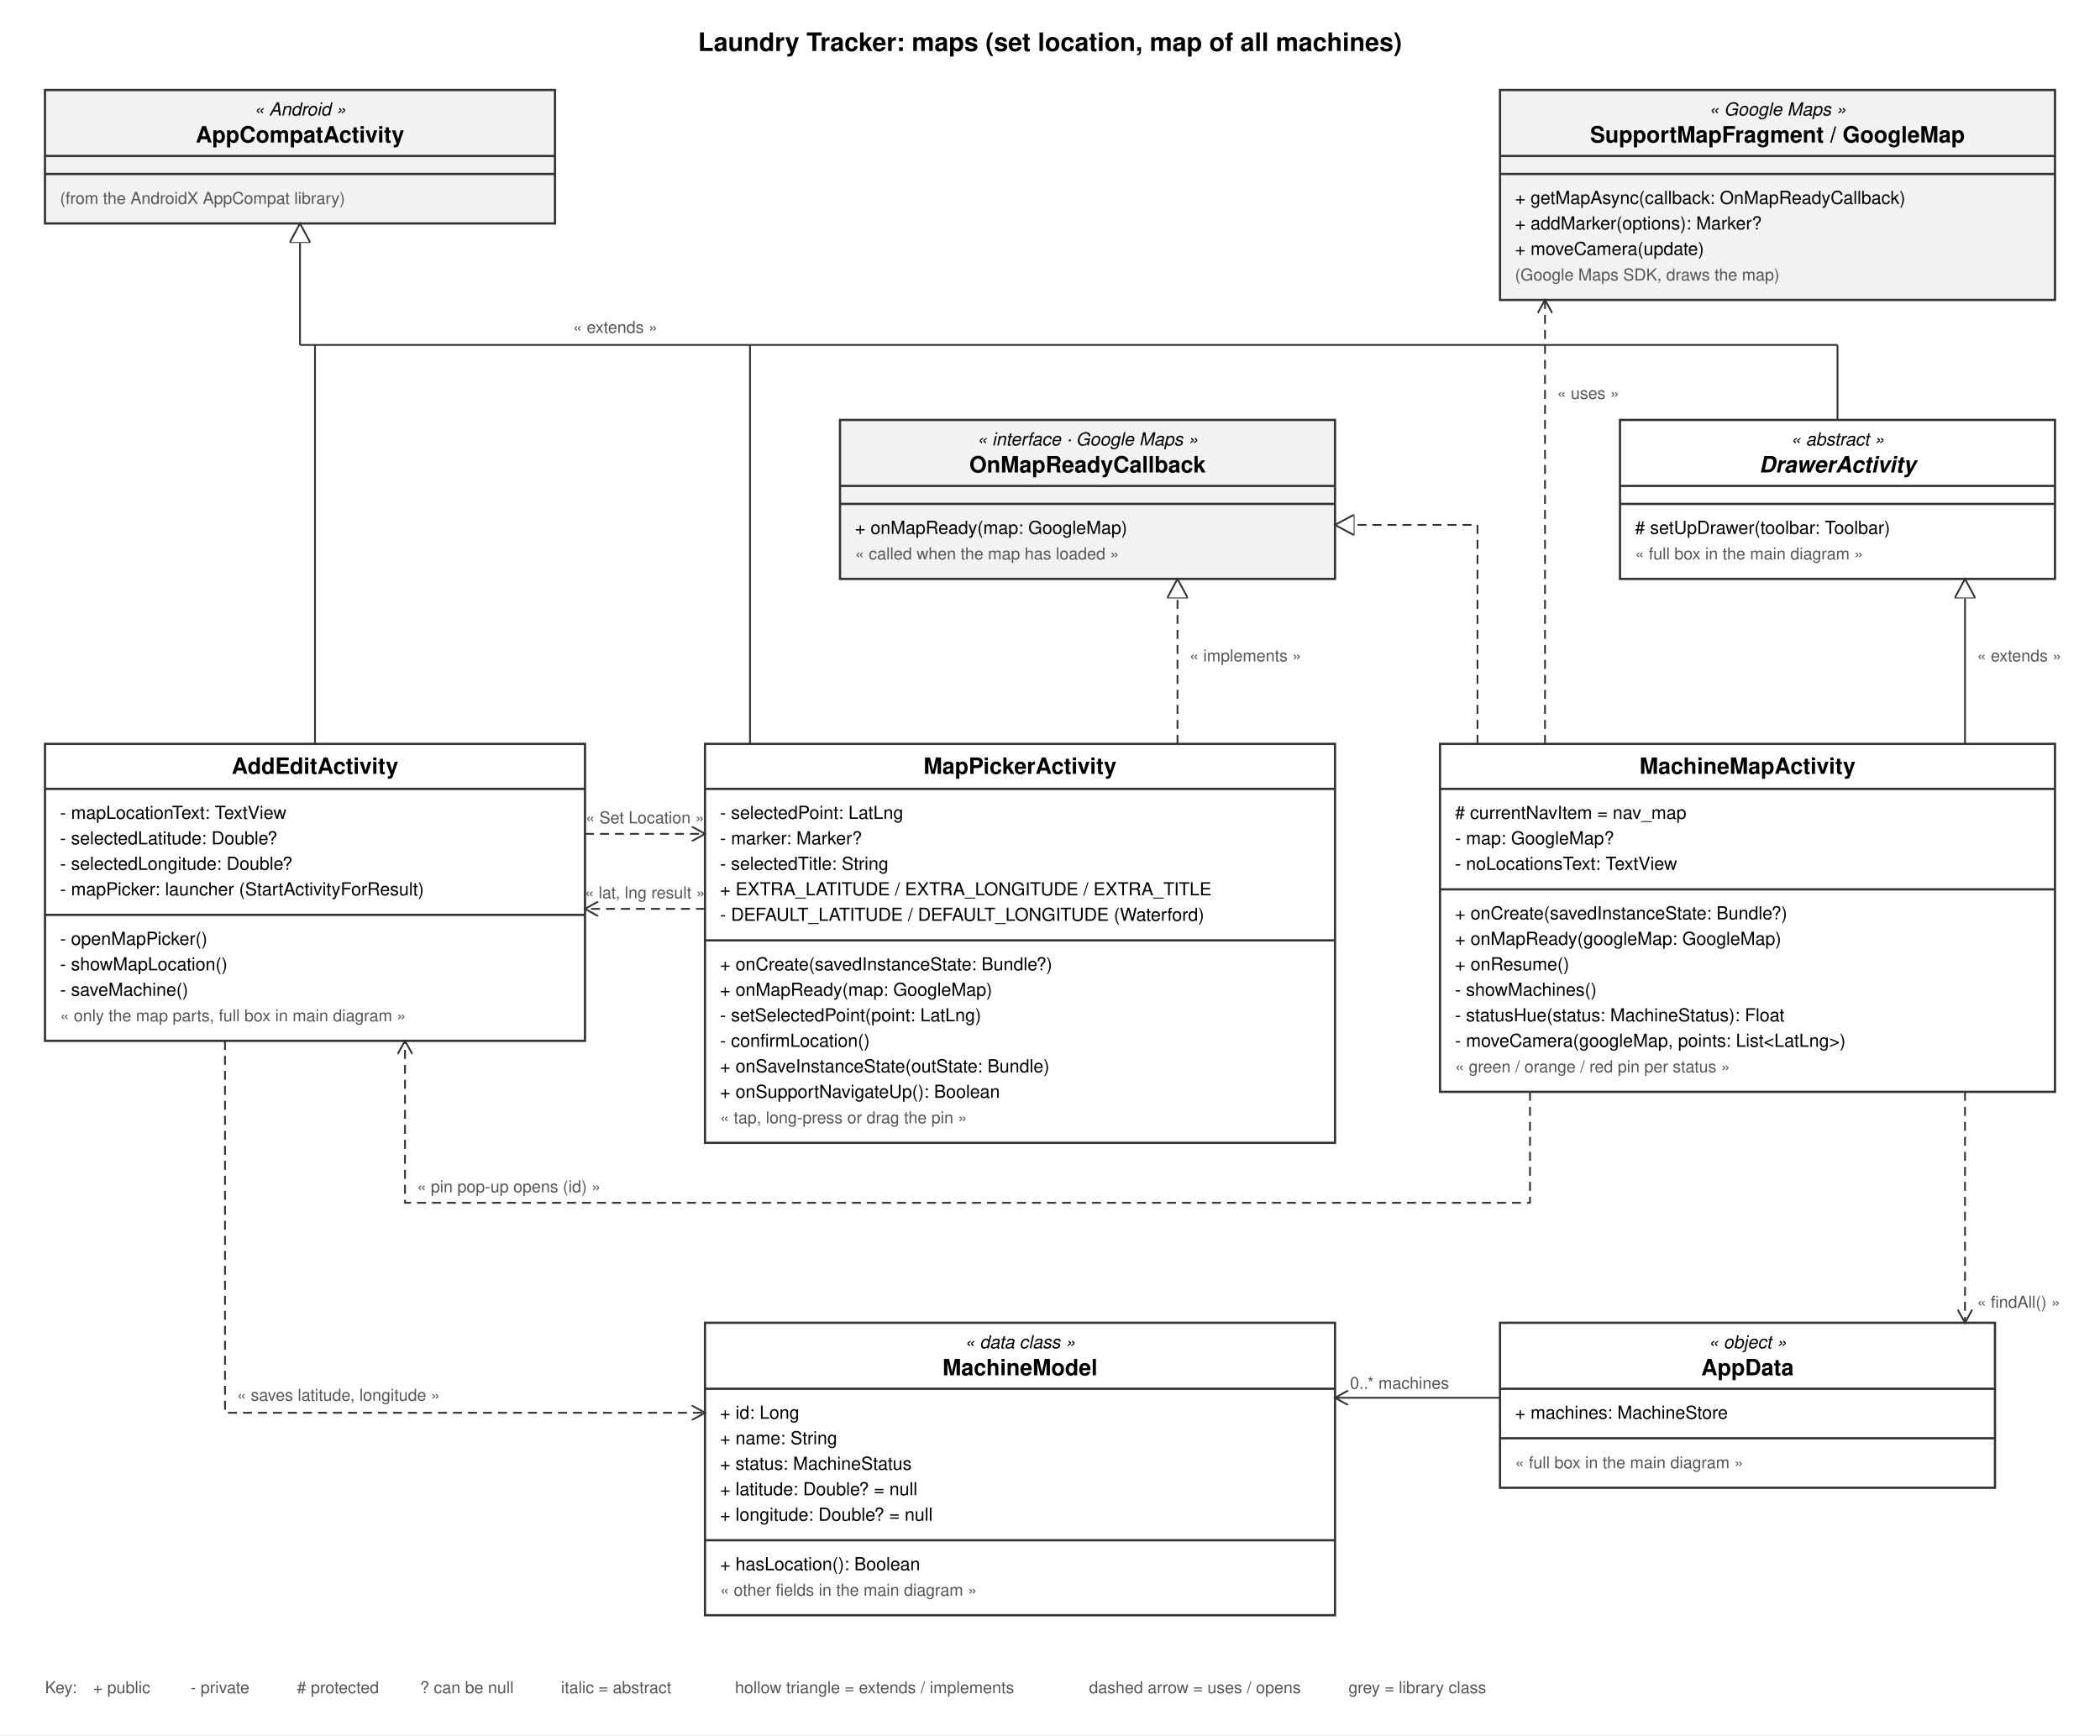
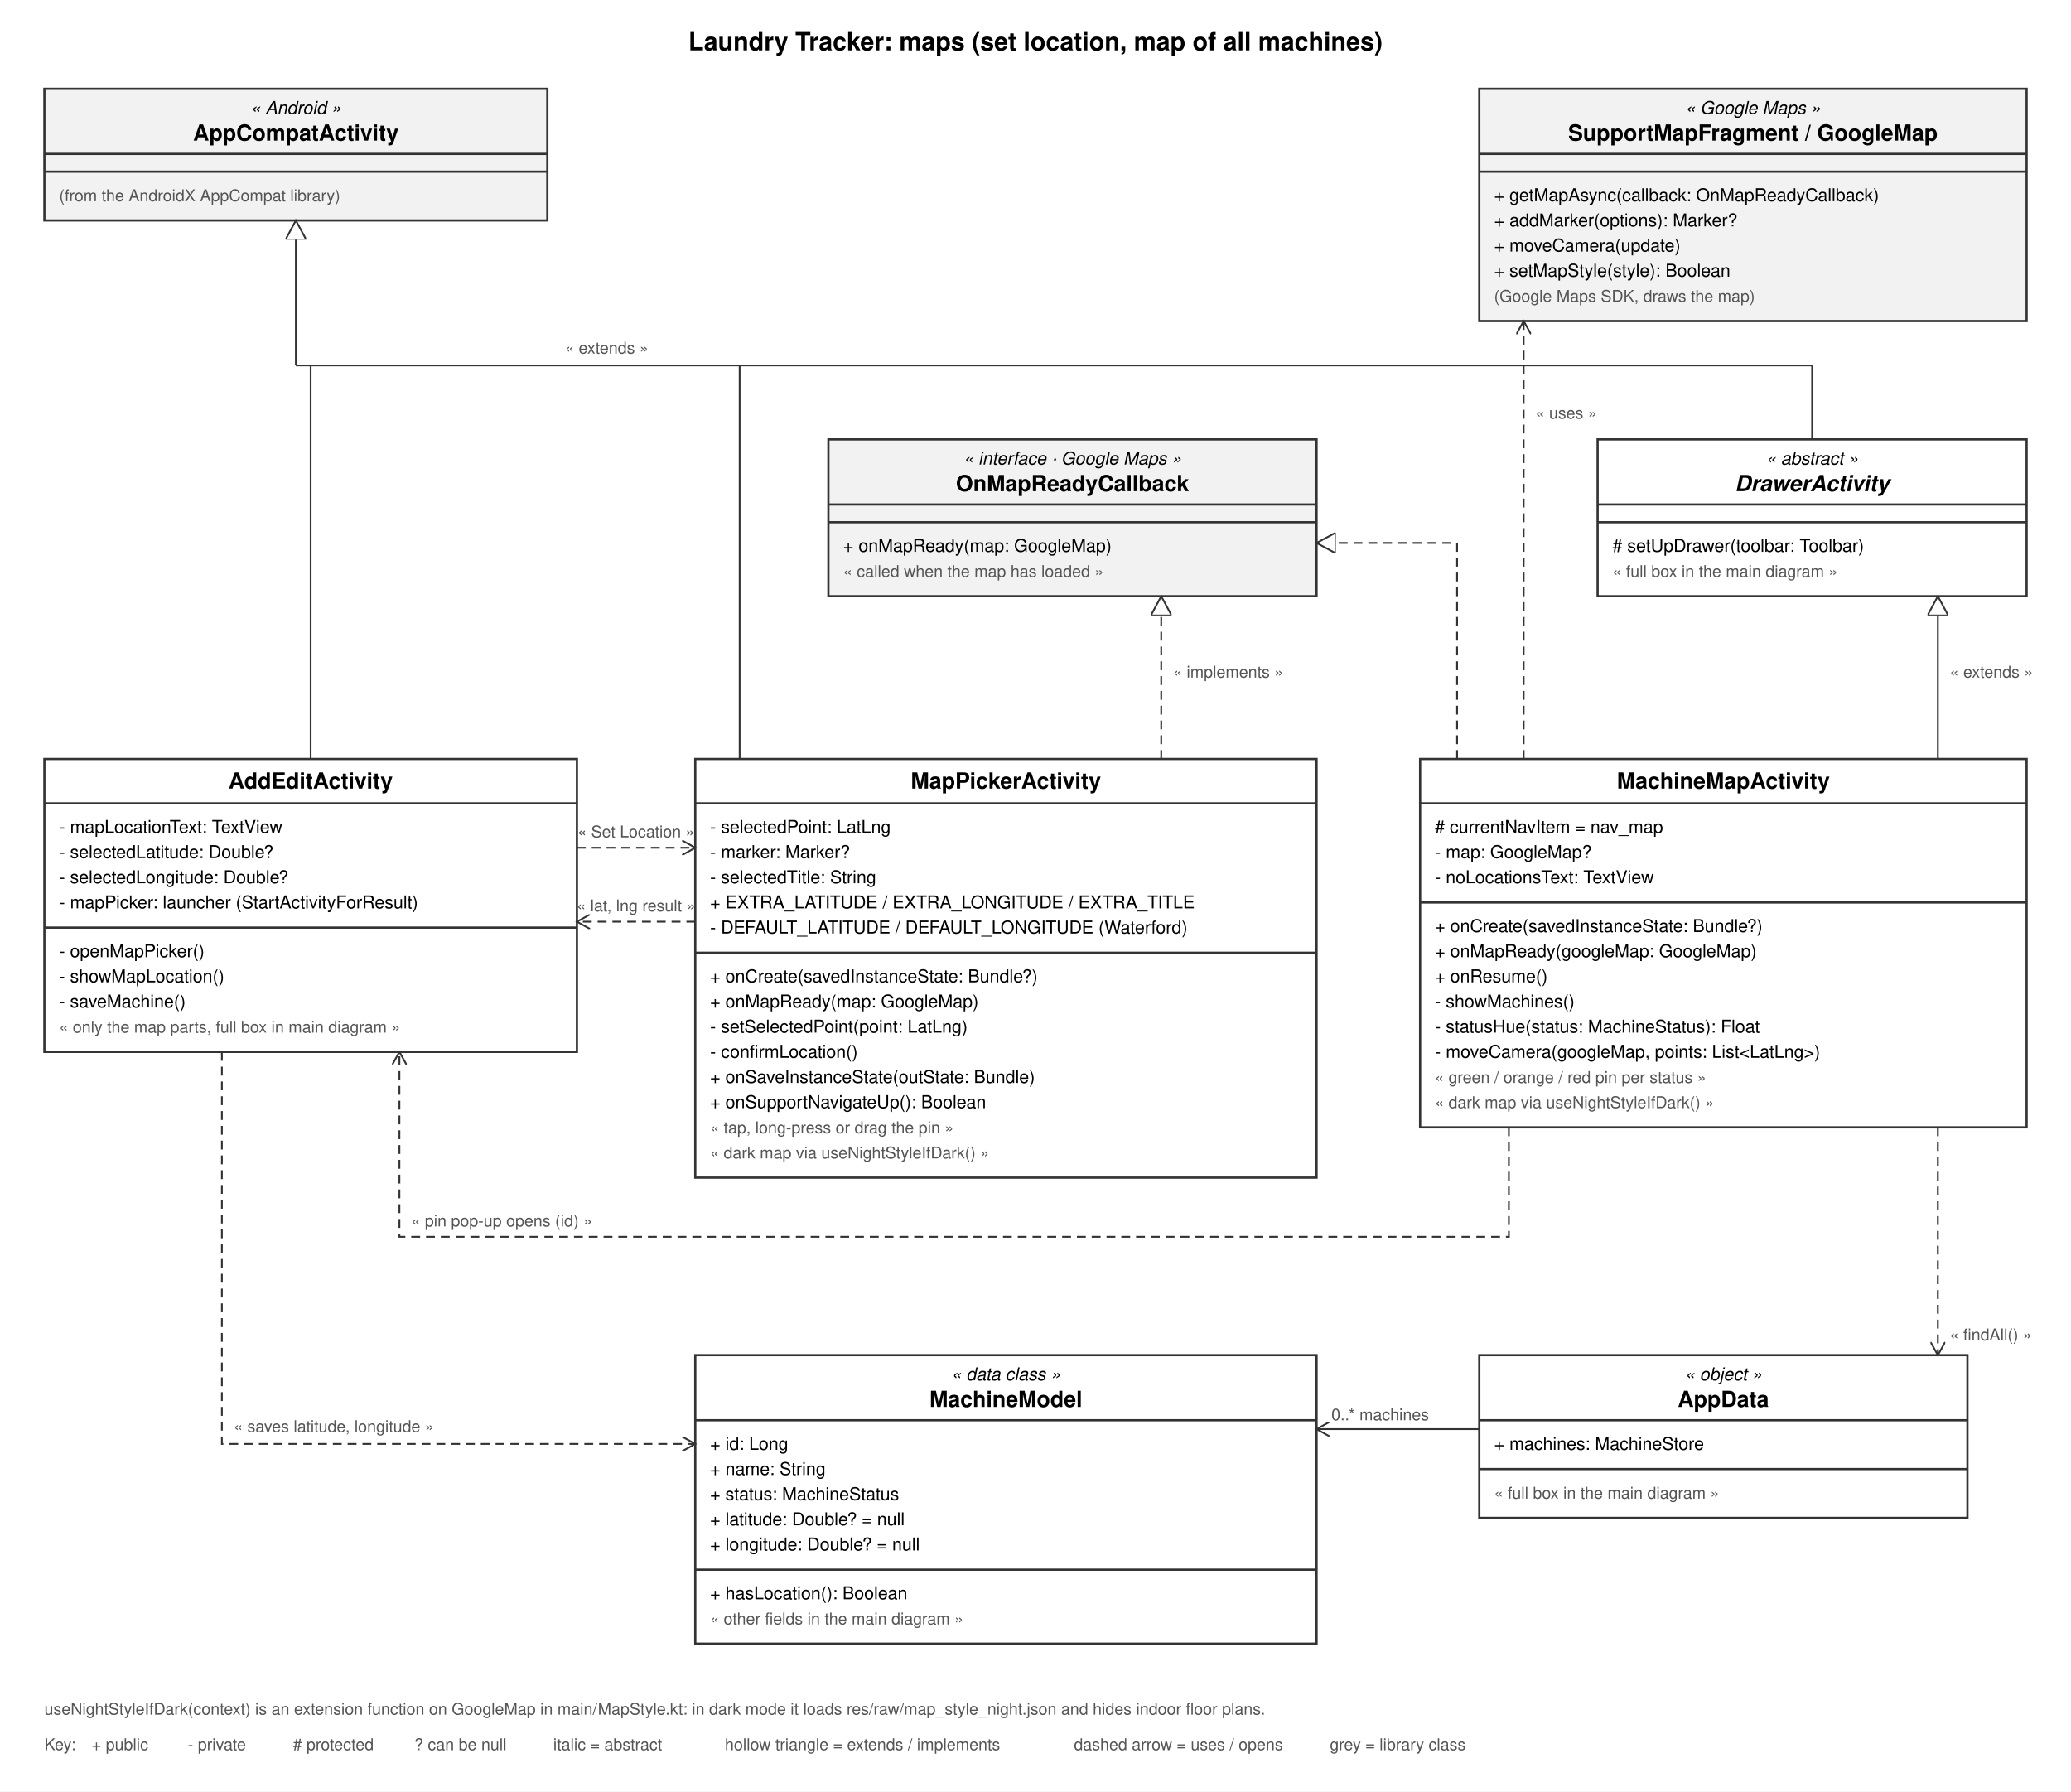
- <svg xmlns="http://www.w3.org/2000/svg" viewBox="0 0 1400 1157" font-family="Helvetica, Arial, sans-serif">
-   <rect width="1400" height="1157" fill="#ffffff" />
+ <svg xmlns="http://www.w3.org/2000/svg" viewBox="0 0 1400 1211" font-family="Helvetica, Arial, sans-serif">
+   <rect width="1400" height="1211" fill="#ffffff" />
  <defs>
    <marker id="openArrow" markerWidth="10" markerHeight="10" refX="9" refY="5" orient="auto" markerUnits="userSpaceOnUse">
      <path d="M 0 0 L 9 5 L 0 10" fill="none" stroke="#333" stroke-width="1.2" />
    </marker>
    <marker id="hollowTriangle" markerWidth="14" markerHeight="14" refX="13" refY="7" orient="auto" markerUnits="userSpaceOnUse">
      <path d="M 0 0 L 13 7 L 0 14 Z" fill="#ffffff" stroke="#333" stroke-width="1.2" />
    </marker>
  </defs>
  <text x="700.0" y="34" font-size="17" font-weight="bold" text-anchor="middle">Laundry Tracker: maps (set location, map of all machines)</text>
  <rect x="30" y="60" width="340" height="89" fill="#f2f2f2" stroke="#333" stroke-width="1.5" />
  <line x1="30" y1="104" x2="370" y2="104" stroke="#333" stroke-width="1.5" />
  <line x1="30" y1="116" x2="370" y2="116" stroke="#333" stroke-width="1.5" />
  <text x="200.0" y="77" font-size="12" font-style="italic" text-anchor="middle">« Android »</text>
  <text x="200.0" y="95" font-size="15" font-weight="bold" text-anchor="middle">AppCompatActivity</text>
  <text x="40" y="136" font-size="11" fill="#555">(from the AndroidX AppCompat library)</text>
-   <rect x="1000" y="60" width="370" height="140" fill="#f2f2f2" stroke="#333" stroke-width="1.5" />
+   <rect x="1000" y="60" width="370" height="157" fill="#f2f2f2" stroke="#333" stroke-width="1.5" />
  <line x1="1000" y1="104" x2="1370" y2="104" stroke="#333" stroke-width="1.5" />
  <line x1="1000" y1="116" x2="1370" y2="116" stroke="#333" stroke-width="1.5" />
  <text x="1185.0" y="77" font-size="12" font-style="italic" text-anchor="middle">« Google Maps »</text>
  <text x="1185.0" y="95" font-size="15" font-weight="bold" text-anchor="middle">SupportMapFragment / GoogleMap</text>
  <text x="1010" y="136" font-size="12">+ getMapAsync(callback: OnMapReadyCallback)</text>
  <text x="1010" y="153" font-size="12">+ addMarker(options): Marker?</text>
  <text x="1010" y="170" font-size="12">+ moveCamera(update)</text>
-   <text x="1010" y="187" font-size="11" fill="#555">(Google Maps SDK, draws the map)</text>
-   <rect x="560" y="280" width="330" height="106" fill="#f2f2f2" stroke="#333" stroke-width="1.5" />
-   <line x1="560" y1="324" x2="890" y2="324" stroke="#333" stroke-width="1.5" />
-   <line x1="560" y1="336" x2="890" y2="336" stroke="#333" stroke-width="1.5" />
-   <text x="725.0" y="297" font-size="12" font-style="italic" text-anchor="middle">« interface · Google Maps »</text>
-   <text x="725.0" y="315" font-size="15" font-weight="bold" text-anchor="middle">OnMapReadyCallback</text>
-   <text x="570" y="356" font-size="12">+ onMapReady(map: GoogleMap)</text>
-   <text x="570" y="373" font-size="11" fill="#555">« called when the map has loaded »</text>
-   <rect x="1080" y="280" width="290" height="106" fill="#ffffff" stroke="#333" stroke-width="1.5" />
-   <line x1="1080" y1="324" x2="1370" y2="324" stroke="#333" stroke-width="1.5" />
-   <line x1="1080" y1="336" x2="1370" y2="336" stroke="#333" stroke-width="1.5" />
-   <text x="1225.0" y="297" font-size="12" font-style="italic" text-anchor="middle">« abstract »</text>
-   <text x="1225.0" y="315" font-size="15" font-weight="bold" font-style="italic" text-anchor="middle">DrawerActivity</text>
-   <text x="1090" y="356" font-size="12"># setUpDrawer(toolbar: Toolbar)</text>
-   <text x="1090" y="373" font-size="11" fill="#555">« full box in the main diagram »</text>
-   <rect x="30" y="496" width="360" height="198" fill="#ffffff" stroke="#333" stroke-width="1.5" />
-   <line x1="30" y1="526" x2="390" y2="526" stroke="#333" stroke-width="1.5" />
-   <line x1="30" y1="610" x2="390" y2="610" stroke="#333" stroke-width="1.5" />
-   <text x="210.0" y="516" font-size="15" font-weight="bold" text-anchor="middle">AddEditActivity</text>
-   <text x="40" y="546" font-size="12">- mapLocationText: TextView</text>
-   <text x="40" y="563" font-size="12">- selectedLatitude: Double?</text>
-   <text x="40" y="580" font-size="12">- selectedLongitude: Double?</text>
-   <text x="40" y="597" font-size="12">- mapPicker: launcher (StartActivityForResult)</text>
-   <text x="40" y="630" font-size="12">- openMapPicker()</text>
-   <text x="40" y="647" font-size="12">- showMapLocation()</text>
-   <text x="40" y="664" font-size="12">- saveMachine()</text>
-   <text x="40" y="681" font-size="11" fill="#555">« only the map parts, full box in main diagram »</text>
-   <rect x="470" y="496" width="420" height="266" fill="#ffffff" stroke="#333" stroke-width="1.5" />
-   <line x1="470" y1="526" x2="890" y2="526" stroke="#333" stroke-width="1.5" />
-   <line x1="470" y1="627" x2="890" y2="627" stroke="#333" stroke-width="1.5" />
-   <text x="680.0" y="516" font-size="15" font-weight="bold" text-anchor="middle">MapPickerActivity</text>
-   <text x="480" y="546" font-size="12">- selectedPoint: LatLng</text>
-   <text x="480" y="563" font-size="12">- marker: Marker?</text>
-   <text x="480" y="580" font-size="12">- selectedTitle: String</text>
-   <text x="480" y="597" font-size="12">+ EXTRA_LATITUDE / EXTRA_LONGITUDE / EXTRA_TITLE</text>
-   <text x="480" y="614" font-size="12">- DEFAULT_LATITUDE / DEFAULT_LONGITUDE  (Waterford)</text>
-   <text x="480" y="647" font-size="12">+ onCreate(savedInstanceState: Bundle?)</text>
-   <text x="480" y="664" font-size="12">+ onMapReady(map: GoogleMap)</text>
-   <text x="480" y="681" font-size="12">- setSelectedPoint(point: LatLng)</text>
-   <text x="480" y="698" font-size="12">- confirmLocation()</text>
-   <text x="480" y="715" font-size="12">+ onSaveInstanceState(outState: Bundle)</text>
-   <text x="480" y="732" font-size="12">+ onSupportNavigateUp(): Boolean</text>
-   <text x="480" y="749" font-size="11" fill="#555">« tap, long-press or drag the pin »</text>
-   <rect x="960" y="496" width="410" height="232" fill="#ffffff" stroke="#333" stroke-width="1.5" />
-   <line x1="960" y1="526" x2="1370" y2="526" stroke="#333" stroke-width="1.5" />
-   <line x1="960" y1="593" x2="1370" y2="593" stroke="#333" stroke-width="1.5" />
-   <text x="1165.0" y="516" font-size="15" font-weight="bold" text-anchor="middle">MachineMapActivity</text>
-   <text x="970" y="546" font-size="12"># currentNavItem = nav_map</text>
-   <text x="970" y="563" font-size="12">- map: GoogleMap?</text>
-   <text x="970" y="580" font-size="12">- noLocationsText: TextView</text>
-   <text x="970" y="613" font-size="12">+ onCreate(savedInstanceState: Bundle?)</text>
-   <text x="970" y="630" font-size="12">+ onMapReady(googleMap: GoogleMap)</text>
-   <text x="970" y="647" font-size="12">+ onResume()</text>
-   <text x="970" y="664" font-size="12">- showMachines()</text>
-   <text x="970" y="681" font-size="12">- statusHue(status: MachineStatus): Float</text>
-   <text x="970" y="698" font-size="12">- moveCamera(googleMap, points: List&lt;LatLng&gt;)</text>
-   <text x="970" y="715" font-size="11" fill="#555">« green / orange / red pin per status »</text>
-   <rect x="470" y="882" width="420" height="195" fill="#ffffff" stroke="#333" stroke-width="1.5" />
-   <line x1="470" y1="926" x2="890" y2="926" stroke="#333" stroke-width="1.5" />
-   <line x1="470" y1="1027" x2="890" y2="1027" stroke="#333" stroke-width="1.5" />
-   <text x="680.0" y="899" font-size="12" font-style="italic" text-anchor="middle">« data class »</text>
-   <text x="680.0" y="917" font-size="15" font-weight="bold" text-anchor="middle">MachineModel</text>
-   <text x="480" y="946" font-size="12">+ id: Long</text>
-   <text x="480" y="963" font-size="12">+ name: String</text>
-   <text x="480" y="980" font-size="12">+ status: MachineStatus</text>
-   <text x="480" y="997" font-size="12">+ latitude: Double? = null</text>
-   <text x="480" y="1014" font-size="12">+ longitude: Double? = null</text>
-   <text x="480" y="1047" font-size="12">+ hasLocation(): Boolean</text>
-   <text x="480" y="1064" font-size="11" fill="#555">« other fields in the main diagram »</text>
-   <rect x="1000" y="882" width="330" height="110" fill="#ffffff" stroke="#333" stroke-width="1.5" />
-   <line x1="1000" y1="926" x2="1330" y2="926" stroke="#333" stroke-width="1.5" />
-   <line x1="1000" y1="959" x2="1330" y2="959" stroke="#333" stroke-width="1.5" />
-   <text x="1165.0" y="899" font-size="12" font-style="italic" text-anchor="middle">« object »</text>
-   <text x="1165.0" y="917" font-size="15" font-weight="bold" text-anchor="middle">AppData</text>
-   <text x="1010" y="946" font-size="12">+ machines: MachineStore</text>
-   <text x="1010" y="979" font-size="11" fill="#555">« full box in the main diagram »</text>
-   <path d="M 200.0 230 L 1225.0 230" fill="none" stroke="#333" stroke-width="1.2" />
-   <path d="M 200.0 230 L 200.0 149" fill="none" stroke="#333" stroke-width="1.2" marker-end="url(#hollowTriangle)" />
-   <text x="382" y="222" font-size="11" fill="#555" text-anchor="start">« extends »</text>
-   <path d="M 210.0 496 L 210.0 230" fill="none" stroke="#333" stroke-width="1.2" />
-   <path d="M 500 496 L 500 230" fill="none" stroke="#333" stroke-width="1.2" />
-   <path d="M 1225.0 280 L 1225.0 230" fill="none" stroke="#333" stroke-width="1.2" />
-   <path d="M 1310 496 L 1310 386" fill="none" stroke="#333" stroke-width="1.2" marker-end="url(#hollowTriangle)" />
-   <text x="1318" y="441.0" font-size="11" fill="#555" text-anchor="start">« extends »</text>
-   <path d="M 785.0 496 L 785.0 386" fill="none" stroke="#333" stroke-width="1.2" stroke-dasharray="6,4" marker-end="url(#hollowTriangle)" />
-   <path d="M 985 496 L 985 350 L 890 350" fill="none" stroke="#333" stroke-width="1.2" stroke-dasharray="6,4" marker-end="url(#hollowTriangle)" />
-   <text x="793.0" y="441.0" font-size="11" fill="#555" text-anchor="start">« implements »</text>
-   <path d="M 1030 496 L 1030 200" fill="none" stroke="#333" stroke-width="1.2" stroke-dasharray="6,4" marker-end="url(#openArrow)" />
-   <text x="1038" y="266" font-size="11" fill="#555" text-anchor="start">« uses »</text>
-   <path d="M 390 556 L 470 556" fill="none" stroke="#333" stroke-width="1.2" stroke-dasharray="6,4" marker-end="url(#openArrow)" />
-   <text x="430.0" y="549" font-size="11" fill="#555" text-anchor="middle">« Set Location »</text>
-   <path d="M 470 606 L 390 606" fill="none" stroke="#333" stroke-width="1.2" stroke-dasharray="6,4" marker-end="url(#openArrow)" />
-   <text x="430.0" y="599" font-size="11" fill="#555" text-anchor="middle">« lat, lng result »</text>
-   <path d="M 1020 728 L 1020 802 L 270.0 802 L 270.0 694" fill="none" stroke="#333" stroke-width="1.2" stroke-dasharray="6,4" marker-end="url(#openArrow)" />
-   <text x="278.0" y="795" font-size="11" fill="#555" text-anchor="start">« pin pop-up opens (id) »</text>
-   <path d="M 150.0 694 L 150.0 942 L 470 942" fill="none" stroke="#333" stroke-width="1.2" stroke-dasharray="6,4" marker-end="url(#openArrow)" />
-   <text x="158.0" y="934" font-size="11" fill="#555" text-anchor="start">« saves latitude, longitude »</text>
-   <path d="M 1310 728 L 1310 882" fill="none" stroke="#333" stroke-width="1.2" stroke-dasharray="6,4" marker-end="url(#openArrow)" />
-   <text x="1318" y="872" font-size="11" fill="#555" text-anchor="start">« findAll() »</text>
-   <path d="M 1000 932 L 890 932" fill="none" stroke="#333" stroke-width="1.2" marker-end="url(#openArrow)" />
-   <text x="900" y="926" font-size="11" fill="#555" text-anchor="start">0..*  machines</text>
-   <text x="30" y="1129" font-size="11" fill="#555">Key:</text>
-   <text x="62" y="1129" font-size="11" fill="#555">+ public</text>
-   <text x="127" y="1129" font-size="11" fill="#555">- private</text>
-   <text x="198" y="1129" font-size="11" fill="#555"># protected</text>
-   <text x="280" y="1129" font-size="11" fill="#555">? can be null</text>
-   <text x="374" y="1129" font-size="11" fill="#555">italic = abstract</text>
-   <text x="490" y="1129" font-size="11" fill="#555">hollow triangle = extends / implements</text>
-   <text x="726" y="1129" font-size="11" fill="#555">dashed arrow = uses / opens</text>
-   <text x="899" y="1129" font-size="11" fill="#555">grey = library class</text>
+   <text x="1010" y="187" font-size="12">+ setMapStyle(style): Boolean</text>
+   <text x="1010" y="204" font-size="11" fill="#555">(Google Maps SDK, draws the map)</text>
+   <rect x="560" y="297" width="330" height="106" fill="#f2f2f2" stroke="#333" stroke-width="1.5" />
+   <line x1="560" y1="341" x2="890" y2="341" stroke="#333" stroke-width="1.5" />
+   <line x1="560" y1="353" x2="890" y2="353" stroke="#333" stroke-width="1.5" />
+   <text x="725.0" y="314" font-size="12" font-style="italic" text-anchor="middle">« interface · Google Maps »</text>
+   <text x="725.0" y="332" font-size="15" font-weight="bold" text-anchor="middle">OnMapReadyCallback</text>
+   <text x="570" y="373" font-size="12">+ onMapReady(map: GoogleMap)</text>
+   <text x="570" y="390" font-size="11" fill="#555">« called when the map has loaded »</text>
+   <rect x="1080" y="297" width="290" height="106" fill="#ffffff" stroke="#333" stroke-width="1.5" />
+   <line x1="1080" y1="341" x2="1370" y2="341" stroke="#333" stroke-width="1.5" />
+   <line x1="1080" y1="353" x2="1370" y2="353" stroke="#333" stroke-width="1.5" />
+   <text x="1225.0" y="314" font-size="12" font-style="italic" text-anchor="middle">« abstract »</text>
+   <text x="1225.0" y="332" font-size="15" font-weight="bold" font-style="italic" text-anchor="middle">DrawerActivity</text>
+   <text x="1090" y="373" font-size="12"># setUpDrawer(toolbar: Toolbar)</text>
+   <text x="1090" y="390" font-size="11" fill="#555">« full box in the main diagram »</text>
+   <rect x="30" y="513" width="360" height="198" fill="#ffffff" stroke="#333" stroke-width="1.5" />
+   <line x1="30" y1="543" x2="390" y2="543" stroke="#333" stroke-width="1.5" />
+   <line x1="30" y1="627" x2="390" y2="627" stroke="#333" stroke-width="1.5" />
+   <text x="210.0" y="533" font-size="15" font-weight="bold" text-anchor="middle">AddEditActivity</text>
+   <text x="40" y="563" font-size="12">- mapLocationText: TextView</text>
+   <text x="40" y="580" font-size="12">- selectedLatitude: Double?</text>
+   <text x="40" y="597" font-size="12">- selectedLongitude: Double?</text>
+   <text x="40" y="614" font-size="12">- mapPicker: launcher (StartActivityForResult)</text>
+   <text x="40" y="647" font-size="12">- openMapPicker()</text>
+   <text x="40" y="664" font-size="12">- showMapLocation()</text>
+   <text x="40" y="681" font-size="12">- saveMachine()</text>
+   <text x="40" y="698" font-size="11" fill="#555">« only the map parts, full box in main diagram »</text>
+   <rect x="470" y="513" width="420" height="283" fill="#ffffff" stroke="#333" stroke-width="1.5" />
+   <line x1="470" y1="543" x2="890" y2="543" stroke="#333" stroke-width="1.5" />
+   <line x1="470" y1="644" x2="890" y2="644" stroke="#333" stroke-width="1.5" />
+   <text x="680.0" y="533" font-size="15" font-weight="bold" text-anchor="middle">MapPickerActivity</text>
+   <text x="480" y="563" font-size="12">- selectedPoint: LatLng</text>
+   <text x="480" y="580" font-size="12">- marker: Marker?</text>
+   <text x="480" y="597" font-size="12">- selectedTitle: String</text>
+   <text x="480" y="614" font-size="12">+ EXTRA_LATITUDE / EXTRA_LONGITUDE / EXTRA_TITLE</text>
+   <text x="480" y="631" font-size="12">- DEFAULT_LATITUDE / DEFAULT_LONGITUDE  (Waterford)</text>
+   <text x="480" y="664" font-size="12">+ onCreate(savedInstanceState: Bundle?)</text>
+   <text x="480" y="681" font-size="12">+ onMapReady(map: GoogleMap)</text>
+   <text x="480" y="698" font-size="12">- setSelectedPoint(point: LatLng)</text>
+   <text x="480" y="715" font-size="12">- confirmLocation()</text>
+   <text x="480" y="732" font-size="12">+ onSaveInstanceState(outState: Bundle)</text>
+   <text x="480" y="749" font-size="12">+ onSupportNavigateUp(): Boolean</text>
+   <text x="480" y="766" font-size="11" fill="#555">« tap, long-press or drag the pin »</text>
+   <text x="480" y="783" font-size="11" fill="#555">« dark map via useNightStyleIfDark() »</text>
+   <rect x="960" y="513" width="410" height="249" fill="#ffffff" stroke="#333" stroke-width="1.5" />
+   <line x1="960" y1="543" x2="1370" y2="543" stroke="#333" stroke-width="1.5" />
+   <line x1="960" y1="610" x2="1370" y2="610" stroke="#333" stroke-width="1.5" />
+   <text x="1165.0" y="533" font-size="15" font-weight="bold" text-anchor="middle">MachineMapActivity</text>
+   <text x="970" y="563" font-size="12"># currentNavItem = nav_map</text>
+   <text x="970" y="580" font-size="12">- map: GoogleMap?</text>
+   <text x="970" y="597" font-size="12">- noLocationsText: TextView</text>
+   <text x="970" y="630" font-size="12">+ onCreate(savedInstanceState: Bundle?)</text>
+   <text x="970" y="647" font-size="12">+ onMapReady(googleMap: GoogleMap)</text>
+   <text x="970" y="664" font-size="12">+ onResume()</text>
+   <text x="970" y="681" font-size="12">- showMachines()</text>
+   <text x="970" y="698" font-size="12">- statusHue(status: MachineStatus): Float</text>
+   <text x="970" y="715" font-size="12">- moveCamera(googleMap, points: List&lt;LatLng&gt;)</text>
+   <text x="970" y="732" font-size="11" fill="#555">« green / orange / red pin per status »</text>
+   <text x="970" y="749" font-size="11" fill="#555">« dark map via useNightStyleIfDark() »</text>
+   <rect x="470" y="916" width="420" height="195" fill="#ffffff" stroke="#333" stroke-width="1.5" />
+   <line x1="470" y1="960" x2="890" y2="960" stroke="#333" stroke-width="1.5" />
+   <line x1="470" y1="1061" x2="890" y2="1061" stroke="#333" stroke-width="1.5" />
+   <text x="680.0" y="933" font-size="12" font-style="italic" text-anchor="middle">« data class »</text>
+   <text x="680.0" y="951" font-size="15" font-weight="bold" text-anchor="middle">MachineModel</text>
+   <text x="480" y="980" font-size="12">+ id: Long</text>
+   <text x="480" y="997" font-size="12">+ name: String</text>
+   <text x="480" y="1014" font-size="12">+ status: MachineStatus</text>
+   <text x="480" y="1031" font-size="12">+ latitude: Double? = null</text>
+   <text x="480" y="1048" font-size="12">+ longitude: Double? = null</text>
+   <text x="480" y="1081" font-size="12">+ hasLocation(): Boolean</text>
+   <text x="480" y="1098" font-size="11" fill="#555">« other fields in the main diagram »</text>
+   <rect x="1000" y="916" width="330" height="110" fill="#ffffff" stroke="#333" stroke-width="1.5" />
+   <line x1="1000" y1="960" x2="1330" y2="960" stroke="#333" stroke-width="1.5" />
+   <line x1="1000" y1="993" x2="1330" y2="993" stroke="#333" stroke-width="1.5" />
+   <text x="1165.0" y="933" font-size="12" font-style="italic" text-anchor="middle">« object »</text>
+   <text x="1165.0" y="951" font-size="15" font-weight="bold" text-anchor="middle">AppData</text>
+   <text x="1010" y="980" font-size="12">+ machines: MachineStore</text>
+   <text x="1010" y="1013" font-size="11" fill="#555">« full box in the main diagram »</text>
+   <path d="M 200.0 247 L 1225.0 247" fill="none" stroke="#333" stroke-width="1.2" />
+   <path d="M 200.0 247 L 200.0 149" fill="none" stroke="#333" stroke-width="1.2" marker-end="url(#hollowTriangle)" />
+   <text x="382" y="239" font-size="11" fill="#555" text-anchor="start">« extends »</text>
+   <path d="M 210.0 513 L 210.0 247" fill="none" stroke="#333" stroke-width="1.2" />
+   <path d="M 500 513 L 500 247" fill="none" stroke="#333" stroke-width="1.2" />
+   <path d="M 1225.0 297 L 1225.0 247" fill="none" stroke="#333" stroke-width="1.2" />
+   <path d="M 1310 513 L 1310 403" fill="none" stroke="#333" stroke-width="1.2" marker-end="url(#hollowTriangle)" />
+   <text x="1318" y="458.0" font-size="11" fill="#555" text-anchor="start">« extends »</text>
+   <path d="M 785.0 513 L 785.0 403" fill="none" stroke="#333" stroke-width="1.2" stroke-dasharray="6,4" marker-end="url(#hollowTriangle)" />
+   <path d="M 985 513 L 985 367 L 890 367" fill="none" stroke="#333" stroke-width="1.2" stroke-dasharray="6,4" marker-end="url(#hollowTriangle)" />
+   <text x="793.0" y="458.0" font-size="11" fill="#555" text-anchor="start">« implements »</text>
+   <path d="M 1030 513 L 1030 217" fill="none" stroke="#333" stroke-width="1.2" stroke-dasharray="6,4" marker-end="url(#openArrow)" />
+   <text x="1038" y="283" font-size="11" fill="#555" text-anchor="start">« uses »</text>
+   <path d="M 390 573 L 470 573" fill="none" stroke="#333" stroke-width="1.2" stroke-dasharray="6,4" marker-end="url(#openArrow)" />
+   <text x="430.0" y="566" font-size="11" fill="#555" text-anchor="middle">« Set Location »</text>
+   <path d="M 470 623 L 390 623" fill="none" stroke="#333" stroke-width="1.2" stroke-dasharray="6,4" marker-end="url(#openArrow)" />
+   <text x="430.0" y="616" font-size="11" fill="#555" text-anchor="middle">« lat, lng result »</text>
+   <path d="M 1020 762 L 1020 836 L 270.0 836 L 270.0 711" fill="none" stroke="#333" stroke-width="1.2" stroke-dasharray="6,4" marker-end="url(#openArrow)" />
+   <text x="278.0" y="829" font-size="11" fill="#555" text-anchor="start">« pin pop-up opens (id) »</text>
+   <path d="M 150.0 711 L 150.0 976 L 470 976" fill="none" stroke="#333" stroke-width="1.2" stroke-dasharray="6,4" marker-end="url(#openArrow)" />
+   <text x="158.0" y="968" font-size="11" fill="#555" text-anchor="start">« saves latitude, longitude »</text>
+   <path d="M 1310 762 L 1310 916" fill="none" stroke="#333" stroke-width="1.2" stroke-dasharray="6,4" marker-end="url(#openArrow)" />
+   <text x="1318" y="906" font-size="11" fill="#555" text-anchor="start">« findAll() »</text>
+   <path d="M 1000 966 L 890 966" fill="none" stroke="#333" stroke-width="1.2" marker-end="url(#openArrow)" />
+   <text x="900" y="960" font-size="11" fill="#555" text-anchor="start">0..*  machines</text>
+   <text x="30" y="1159" font-size="11" fill="#555">useNightStyleIfDark(context) is an extension function on GoogleMap in main/MapStyle.kt: in dark mode it loads res/raw/map_style_night.json and hides indoor floor plans.</text>
+   <text x="30" y="1183" font-size="11" fill="#555">Key:</text>
+   <text x="62" y="1183" font-size="11" fill="#555">+ public</text>
+   <text x="127" y="1183" font-size="11" fill="#555">- private</text>
+   <text x="198" y="1183" font-size="11" fill="#555"># protected</text>
+   <text x="280" y="1183" font-size="11" fill="#555">? can be null</text>
+   <text x="374" y="1183" font-size="11" fill="#555">italic = abstract</text>
+   <text x="490" y="1183" font-size="11" fill="#555">hollow triangle = extends / implements</text>
+   <text x="726" y="1183" font-size="11" fill="#555">dashed arrow = uses / opens</text>
+   <text x="899" y="1183" font-size="11" fill="#555">grey = library class</text>
</svg>
